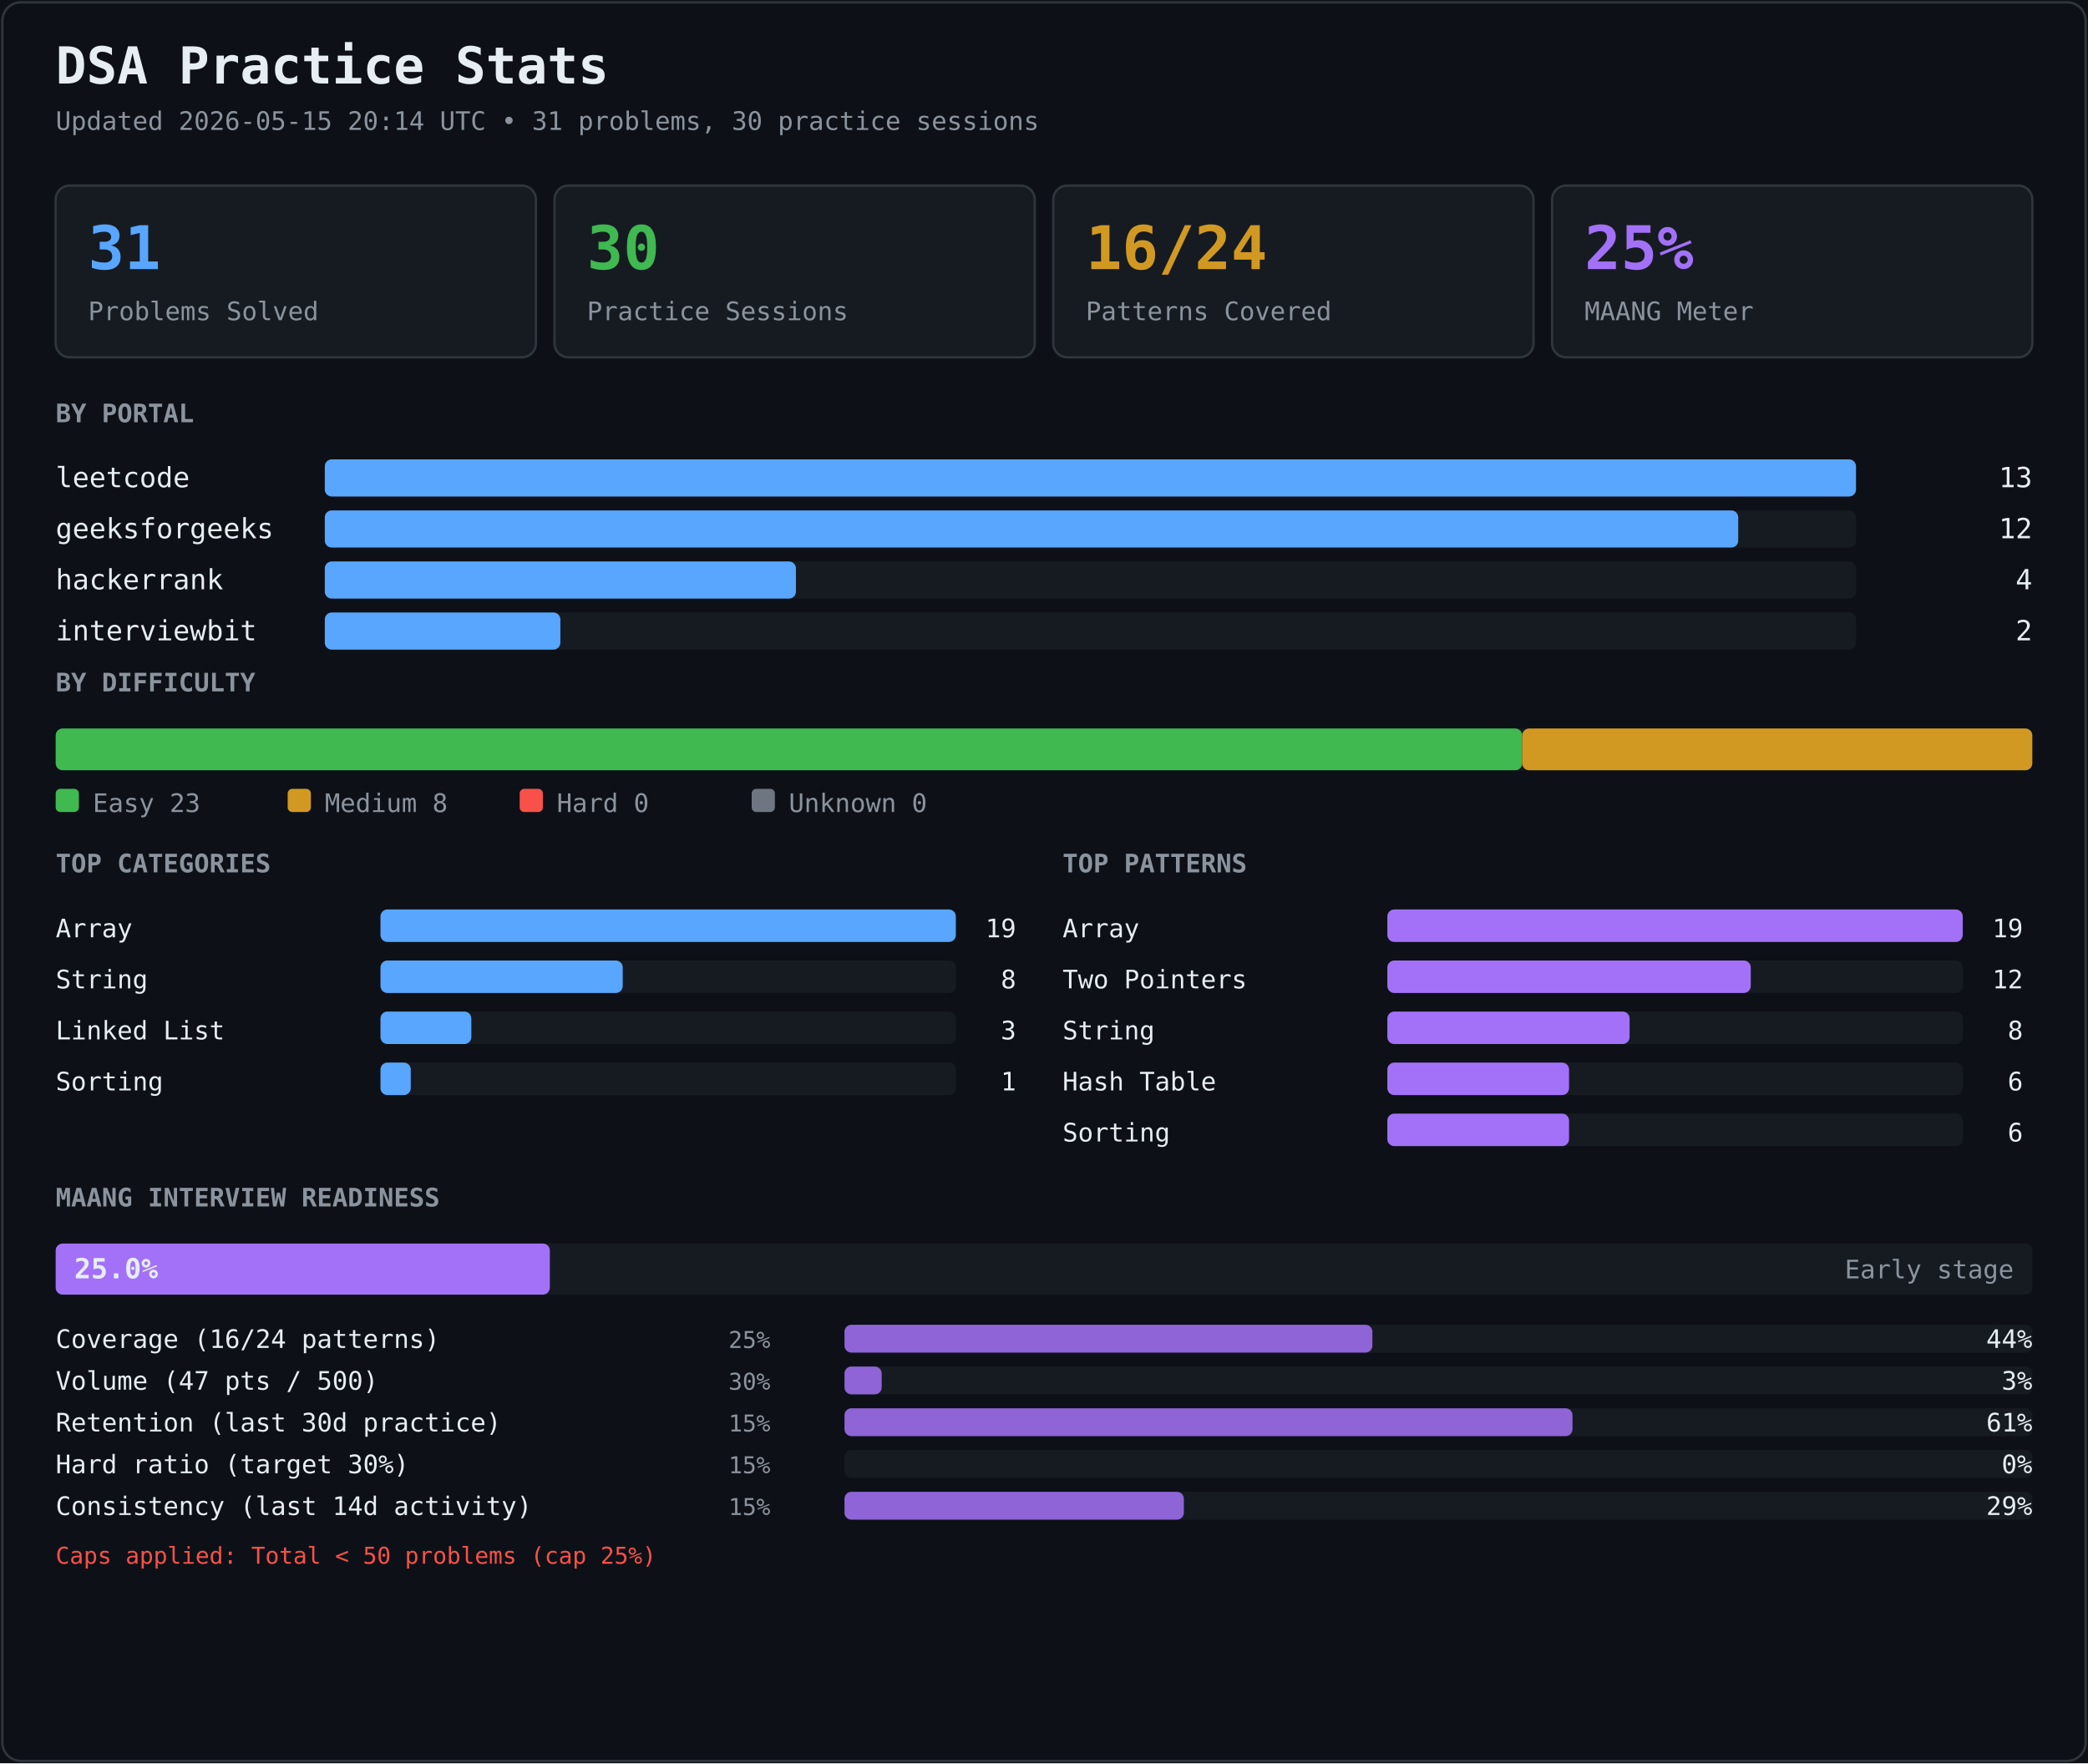
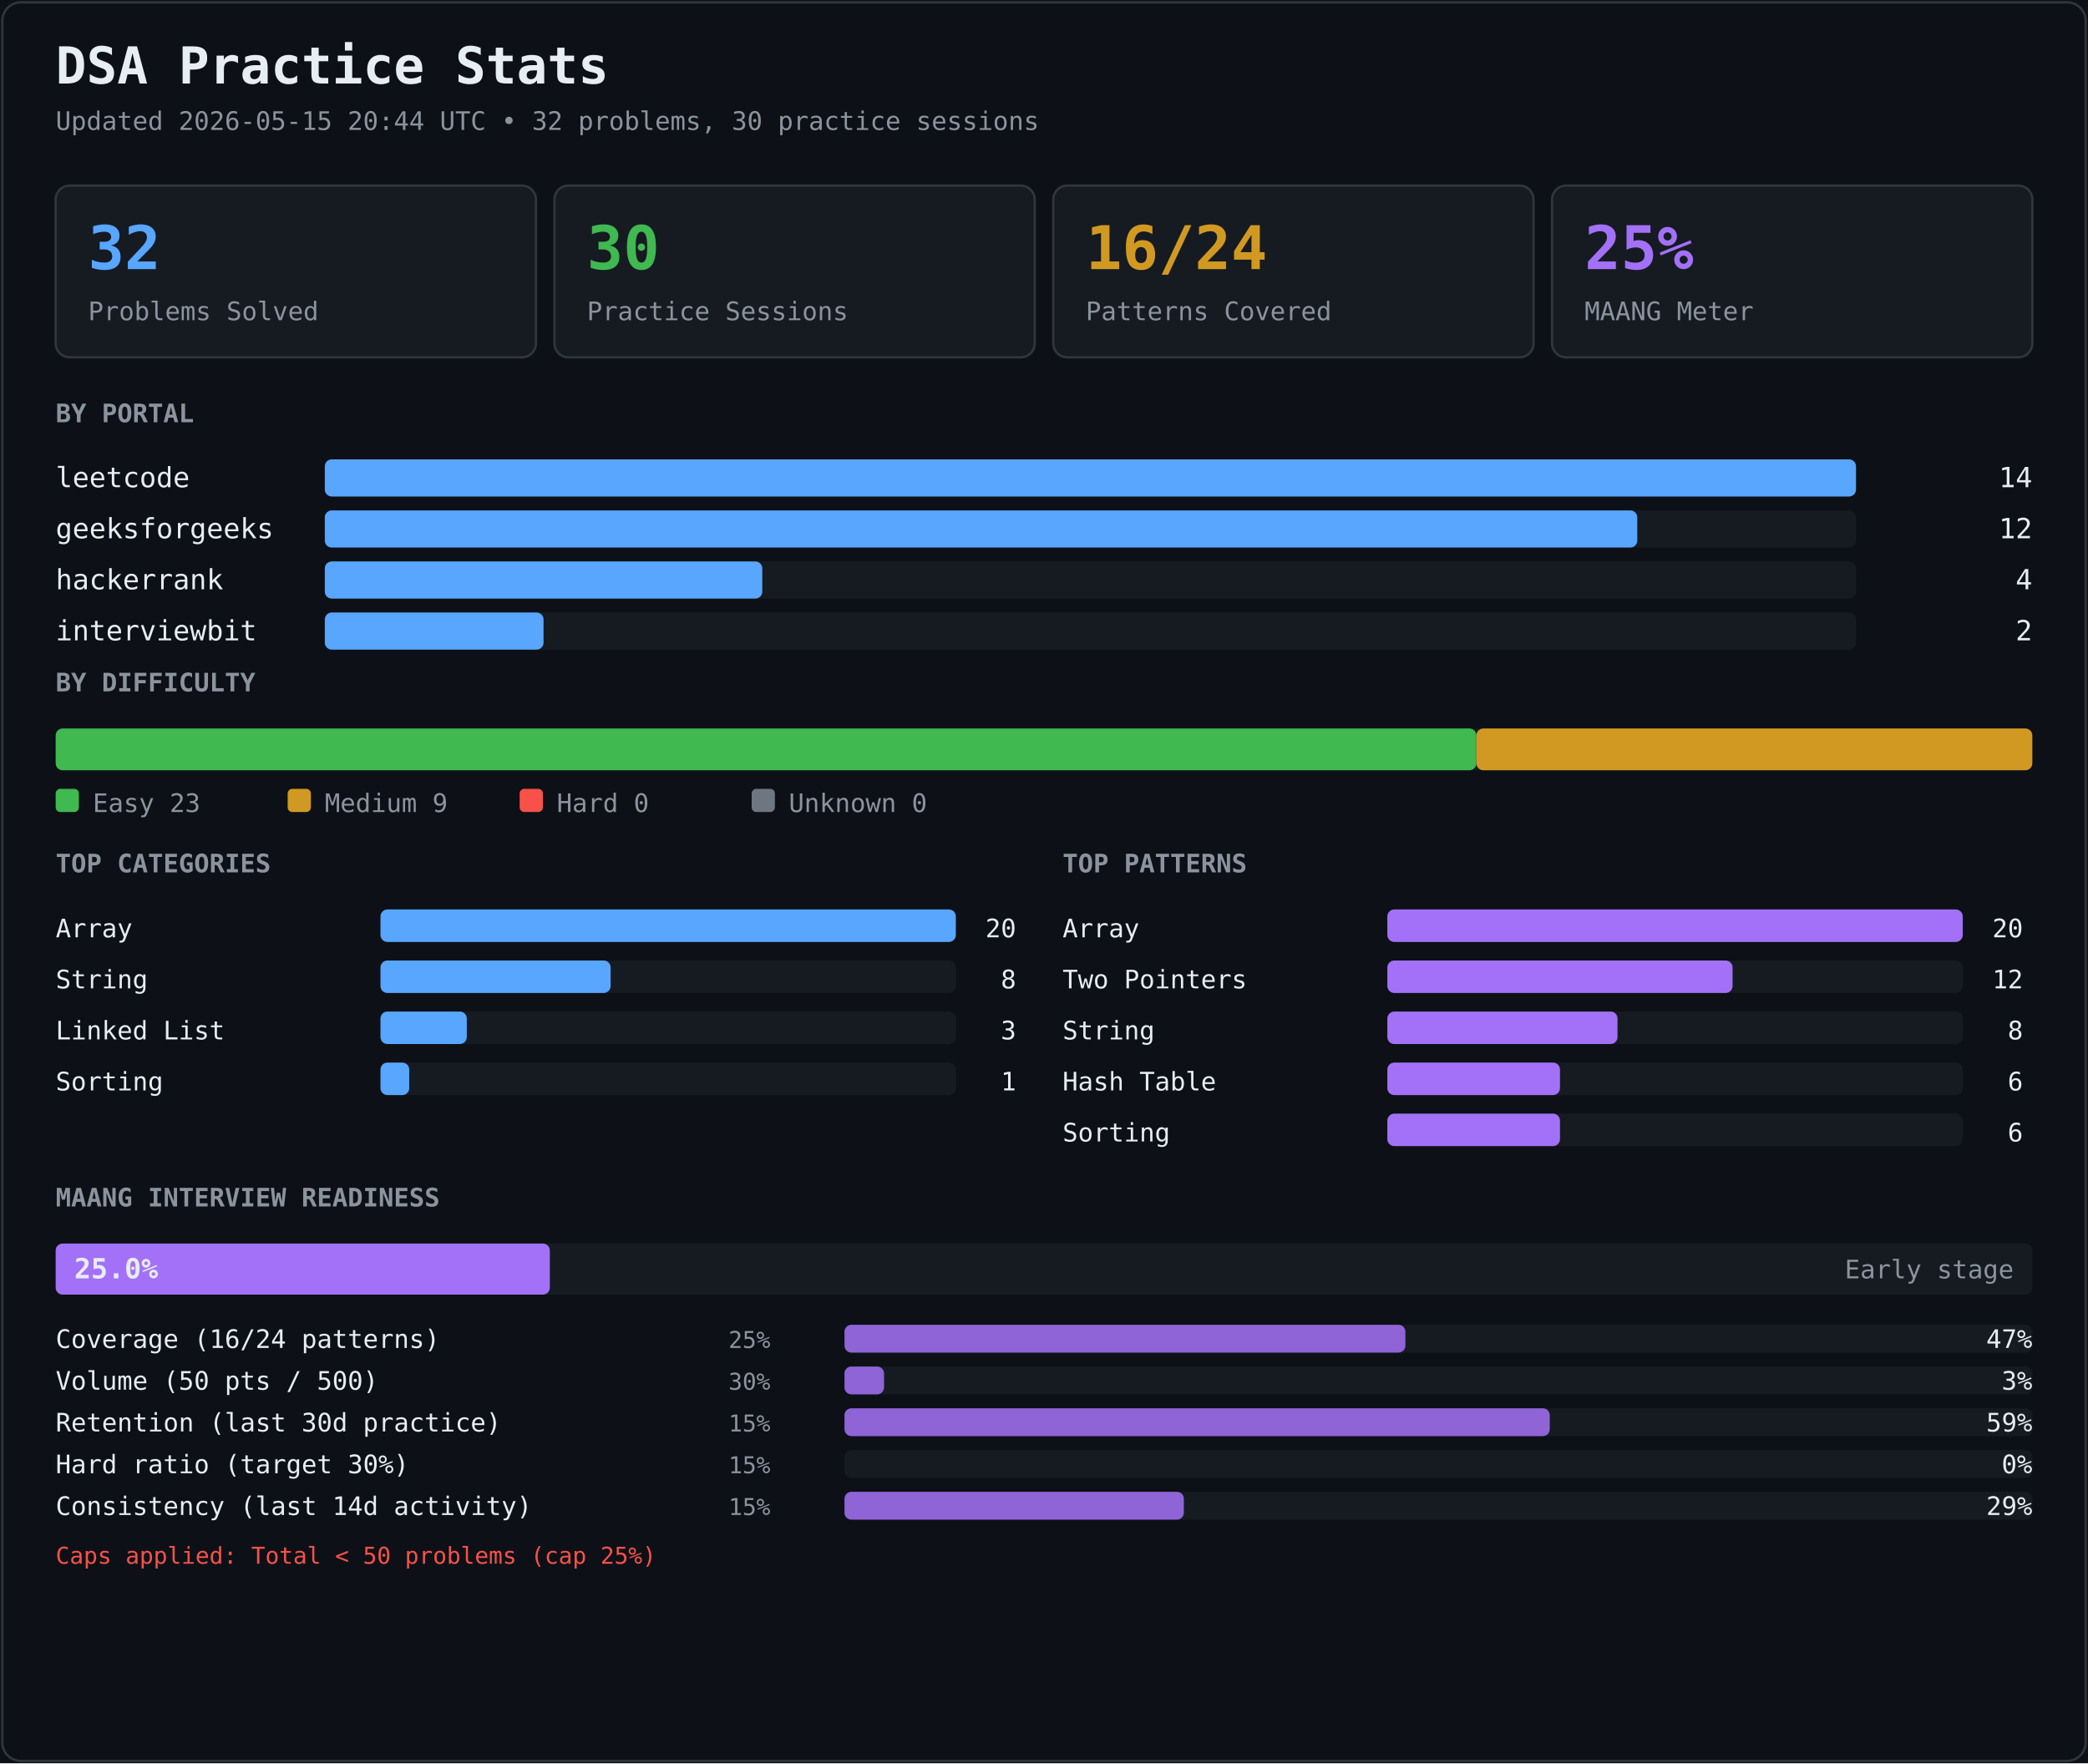
<svg xmlns="http://www.w3.org/2000/svg" width="900" height="760" viewBox="0 0 900 760">
  <rect width="900" height="760" fill="#0d1117" />
  <rect x="1" y="1" width="898" height="758" fill="none" stroke="#30363d" rx="8" />
  <text x="24" y="36" font-family="ui-monospace, SFMono-Regular, Menlo, Consolas, monospace" font-size="22" font-weight="700" fill="#e6edf3" text-anchor="start">DSA Practice Stats</text>
-   <text x="24" y="56" font-family="ui-monospace, SFMono-Regular, Menlo, Consolas, monospace" font-size="11" font-weight="400" fill="#8b949e" text-anchor="start">Updated 2026-05-15 20:14 UTC • 31 problems, 30 practice sessions</text>
+   <text x="24" y="56" font-family="ui-monospace, SFMono-Regular, Menlo, Consolas, monospace" font-size="11" font-weight="400" fill="#8b949e" text-anchor="start">Updated 2026-05-15 20:44 UTC • 32 problems, 30 practice sessions</text>
  <rect x="24" y="80" width="207" height="74" rx="6" fill="#161b22" stroke="#30363d" />
-   <text x="38" y="116" font-family="ui-monospace, SFMono-Regular, Menlo, Consolas, monospace" font-size="26" font-weight="700" fill="#58a6ff" text-anchor="start">31</text>
+   <text x="38" y="116" font-family="ui-monospace, SFMono-Regular, Menlo, Consolas, monospace" font-size="26" font-weight="700" fill="#58a6ff" text-anchor="start">32</text>
  <text x="38" y="138" font-family="ui-monospace, SFMono-Regular, Menlo, Consolas, monospace" font-size="11" font-weight="400" fill="#8b949e" text-anchor="start">Problems Solved</text>
  <rect x="239" y="80" width="207" height="74" rx="6" fill="#161b22" stroke="#30363d" />
  <text x="253" y="116" font-family="ui-monospace, SFMono-Regular, Menlo, Consolas, monospace" font-size="26" font-weight="700" fill="#3fb950" text-anchor="start">30</text>
  <text x="253" y="138" font-family="ui-monospace, SFMono-Regular, Menlo, Consolas, monospace" font-size="11" font-weight="400" fill="#8b949e" text-anchor="start">Practice Sessions</text>
  <rect x="454" y="80" width="207" height="74" rx="6" fill="#161b22" stroke="#30363d" />
  <text x="468" y="116" font-family="ui-monospace, SFMono-Regular, Menlo, Consolas, monospace" font-size="26" font-weight="700" fill="#d29922" text-anchor="start">16/24</text>
  <text x="468" y="138" font-family="ui-monospace, SFMono-Regular, Menlo, Consolas, monospace" font-size="11" font-weight="400" fill="#8b949e" text-anchor="start">Patterns Covered</text>
  <rect x="669" y="80" width="207" height="74" rx="6" fill="#161b22" stroke="#30363d" />
  <text x="683" y="116" font-family="ui-monospace, SFMono-Regular, Menlo, Consolas, monospace" font-size="26" font-weight="700" fill="#a371f7" text-anchor="start">25%</text>
  <text x="683" y="138" font-family="ui-monospace, SFMono-Regular, Menlo, Consolas, monospace" font-size="11" font-weight="400" fill="#8b949e" text-anchor="start">MAANG Meter</text>
  <text x="24" y="182" font-family="ui-monospace, SFMono-Regular, Menlo, Consolas, monospace" font-size="11" font-weight="700" fill="#8b949e" text-anchor="start">BY PORTAL</text>
  <text x="24" y="210" font-family="ui-monospace, SFMono-Regular, Menlo, Consolas, monospace" font-size="12" font-weight="400" fill="#e6edf3" text-anchor="start">leetcode</text>
  <rect x="140" y="198" width="660" height="16" rx="3" fill="#161b22" opacity="1" />
  <rect x="140" y="198" width="660" height="16" rx="3" fill="#58a6ff" opacity="1" />
-   <text x="876" y="210" font-family="ui-monospace, SFMono-Regular, Menlo, Consolas, monospace" font-size="12" font-weight="400" fill="#e6edf3" text-anchor="end">13</text>
+   <text x="876" y="210" font-family="ui-monospace, SFMono-Regular, Menlo, Consolas, monospace" font-size="12" font-weight="400" fill="#e6edf3" text-anchor="end">14</text>
  <text x="24" y="232" font-family="ui-monospace, SFMono-Regular, Menlo, Consolas, monospace" font-size="12" font-weight="400" fill="#e6edf3" text-anchor="start">geeksforgeeks</text>
  <rect x="140" y="220" width="660" height="16" rx="3" fill="#161b22" opacity="1" />
-   <rect x="140" y="220" width="609.231" height="16" rx="3" fill="#58a6ff" opacity="1" />
+   <rect x="140" y="220" width="565.714" height="16" rx="3" fill="#58a6ff" opacity="1" />
  <text x="876" y="232" font-family="ui-monospace, SFMono-Regular, Menlo, Consolas, monospace" font-size="12" font-weight="400" fill="#e6edf3" text-anchor="end">12</text>
  <text x="24" y="254" font-family="ui-monospace, SFMono-Regular, Menlo, Consolas, monospace" font-size="12" font-weight="400" fill="#e6edf3" text-anchor="start">hackerrank</text>
  <rect x="140" y="242" width="660" height="16" rx="3" fill="#161b22" opacity="1" />
-   <rect x="140" y="242" width="203.077" height="16" rx="3" fill="#58a6ff" opacity="1" />
+   <rect x="140" y="242" width="188.571" height="16" rx="3" fill="#58a6ff" opacity="1" />
  <text x="876" y="254" font-family="ui-monospace, SFMono-Regular, Menlo, Consolas, monospace" font-size="12" font-weight="400" fill="#e6edf3" text-anchor="end">4</text>
  <text x="24" y="276" font-family="ui-monospace, SFMono-Regular, Menlo, Consolas, monospace" font-size="12" font-weight="400" fill="#e6edf3" text-anchor="start">interviewbit</text>
  <rect x="140" y="264" width="660" height="16" rx="3" fill="#161b22" opacity="1" />
-   <rect x="140" y="264" width="101.538" height="16" rx="3" fill="#58a6ff" opacity="1" />
+   <rect x="140" y="264" width="94.286" height="16" rx="3" fill="#58a6ff" opacity="1" />
  <text x="876" y="276" font-family="ui-monospace, SFMono-Regular, Menlo, Consolas, monospace" font-size="12" font-weight="400" fill="#e6edf3" text-anchor="end">2</text>
  <text x="24" y="298" font-family="ui-monospace, SFMono-Regular, Menlo, Consolas, monospace" font-size="11" font-weight="700" fill="#8b949e" text-anchor="start">BY DIFFICULTY</text>
  <rect x="24" y="314" width="852" height="18" rx="3" fill="#161b22" opacity="1" />
-   <rect x="24" y="314" width="632.129" height="18" rx="3" fill="#3fb950" opacity="1" />
-   <rect x="656.129" y="314" width="219.871" height="18" rx="3" fill="#d29922" opacity="1" />
+   <rect x="24" y="314" width="612.375" height="18" rx="3" fill="#3fb950" opacity="1" />
+   <rect x="636.375" y="314" width="239.625" height="18" rx="3" fill="#d29922" opacity="1" />
  <rect x="24" y="340" width="10" height="10" rx="2" fill="#3fb950" />
  <text x="40" y="350" font-family="ui-monospace, SFMono-Regular, Menlo, Consolas, monospace" font-size="11" font-weight="400" fill="#8b949e" text-anchor="start">Easy 23</text>
  <rect x="124" y="340" width="10" height="10" rx="2" fill="#d29922" />
-   <text x="140" y="350" font-family="ui-monospace, SFMono-Regular, Menlo, Consolas, monospace" font-size="11" font-weight="400" fill="#8b949e" text-anchor="start">Medium 8</text>
+   <text x="140" y="350" font-family="ui-monospace, SFMono-Regular, Menlo, Consolas, monospace" font-size="11" font-weight="400" fill="#8b949e" text-anchor="start">Medium 9</text>
  <rect x="224" y="340" width="10" height="10" rx="2" fill="#f85149" />
  <text x="240" y="350" font-family="ui-monospace, SFMono-Regular, Menlo, Consolas, monospace" font-size="11" font-weight="400" fill="#8b949e" text-anchor="start">Hard 0</text>
  <rect x="324" y="340" width="10" height="10" rx="2" fill="#6e7681" />
  <text x="340" y="350" font-family="ui-monospace, SFMono-Regular, Menlo, Consolas, monospace" font-size="11" font-weight="400" fill="#8b949e" text-anchor="start">Unknown 0</text>
  <text x="24" y="376" font-family="ui-monospace, SFMono-Regular, Menlo, Consolas, monospace" font-size="11" font-weight="700" fill="#8b949e" text-anchor="start">TOP CATEGORIES</text>
  <text x="458" y="376" font-family="ui-monospace, SFMono-Regular, Menlo, Consolas, monospace" font-size="11" font-weight="700" fill="#8b949e" text-anchor="start">TOP PATTERNS</text>
  <text x="24" y="404" font-family="ui-monospace, SFMono-Regular, Menlo, Consolas, monospace" font-size="11" font-weight="400" fill="#e6edf3" text-anchor="start">Array</text>
  <rect x="164" y="392" width="248" height="14" rx="3" fill="#161b22" opacity="1" />
  <rect x="164" y="392" width="248" height="14" rx="3" fill="#58a6ff" opacity="1" />
-   <text x="438" y="404" font-family="ui-monospace, SFMono-Regular, Menlo, Consolas, monospace" font-size="11" font-weight="400" fill="#e6edf3" text-anchor="end">19</text>
+   <text x="438" y="404" font-family="ui-monospace, SFMono-Regular, Menlo, Consolas, monospace" font-size="11" font-weight="400" fill="#e6edf3" text-anchor="end">20</text>
  <text x="458" y="404" font-family="ui-monospace, SFMono-Regular, Menlo, Consolas, monospace" font-size="11" font-weight="400" fill="#e6edf3" text-anchor="start">Array</text>
  <rect x="598" y="392" width="248" height="14" rx="3" fill="#161b22" opacity="1" />
  <rect x="598" y="392" width="248" height="14" rx="3" fill="#a371f7" opacity="1" />
-   <text x="872" y="404" font-family="ui-monospace, SFMono-Regular, Menlo, Consolas, monospace" font-size="11" font-weight="400" fill="#e6edf3" text-anchor="end">19</text>
+   <text x="872" y="404" font-family="ui-monospace, SFMono-Regular, Menlo, Consolas, monospace" font-size="11" font-weight="400" fill="#e6edf3" text-anchor="end">20</text>
  <text x="24" y="426" font-family="ui-monospace, SFMono-Regular, Menlo, Consolas, monospace" font-size="11" font-weight="400" fill="#e6edf3" text-anchor="start">String</text>
  <rect x="164" y="414" width="248" height="14" rx="3" fill="#161b22" opacity="1" />
-   <rect x="164" y="414" width="104.421" height="14" rx="3" fill="#58a6ff" opacity="1" />
+   <rect x="164" y="414" width="99.2" height="14" rx="3" fill="#58a6ff" opacity="1" />
  <text x="438" y="426" font-family="ui-monospace, SFMono-Regular, Menlo, Consolas, monospace" font-size="11" font-weight="400" fill="#e6edf3" text-anchor="end">8</text>
  <text x="458" y="426" font-family="ui-monospace, SFMono-Regular, Menlo, Consolas, monospace" font-size="11" font-weight="400" fill="#e6edf3" text-anchor="start">Two Pointers</text>
  <rect x="598" y="414" width="248" height="14" rx="3" fill="#161b22" opacity="1" />
-   <rect x="598" y="414" width="156.632" height="14" rx="3" fill="#a371f7" opacity="1" />
+   <rect x="598" y="414" width="148.8" height="14" rx="3" fill="#a371f7" opacity="1" />
  <text x="872" y="426" font-family="ui-monospace, SFMono-Regular, Menlo, Consolas, monospace" font-size="11" font-weight="400" fill="#e6edf3" text-anchor="end">12</text>
  <text x="24" y="448" font-family="ui-monospace, SFMono-Regular, Menlo, Consolas, monospace" font-size="11" font-weight="400" fill="#e6edf3" text-anchor="start">Linked List</text>
  <rect x="164" y="436" width="248" height="14" rx="3" fill="#161b22" opacity="1" />
-   <rect x="164" y="436" width="39.158" height="14" rx="3" fill="#58a6ff" opacity="1" />
+   <rect x="164" y="436" width="37.2" height="14" rx="3" fill="#58a6ff" opacity="1" />
  <text x="438" y="448" font-family="ui-monospace, SFMono-Regular, Menlo, Consolas, monospace" font-size="11" font-weight="400" fill="#e6edf3" text-anchor="end">3</text>
  <text x="458" y="448" font-family="ui-monospace, SFMono-Regular, Menlo, Consolas, monospace" font-size="11" font-weight="400" fill="#e6edf3" text-anchor="start">String</text>
  <rect x="598" y="436" width="248" height="14" rx="3" fill="#161b22" opacity="1" />
-   <rect x="598" y="436" width="104.421" height="14" rx="3" fill="#a371f7" opacity="1" />
+   <rect x="598" y="436" width="99.2" height="14" rx="3" fill="#a371f7" opacity="1" />
  <text x="872" y="448" font-family="ui-monospace, SFMono-Regular, Menlo, Consolas, monospace" font-size="11" font-weight="400" fill="#e6edf3" text-anchor="end">8</text>
  <text x="24" y="470" font-family="ui-monospace, SFMono-Regular, Menlo, Consolas, monospace" font-size="11" font-weight="400" fill="#e6edf3" text-anchor="start">Sorting</text>
  <rect x="164" y="458" width="248" height="14" rx="3" fill="#161b22" opacity="1" />
-   <rect x="164" y="458" width="13.053" height="14" rx="3" fill="#58a6ff" opacity="1" />
+   <rect x="164" y="458" width="12.4" height="14" rx="3" fill="#58a6ff" opacity="1" />
  <text x="438" y="470" font-family="ui-monospace, SFMono-Regular, Menlo, Consolas, monospace" font-size="11" font-weight="400" fill="#e6edf3" text-anchor="end">1</text>
  <text x="458" y="470" font-family="ui-monospace, SFMono-Regular, Menlo, Consolas, monospace" font-size="11" font-weight="400" fill="#e6edf3" text-anchor="start">Hash Table</text>
  <rect x="598" y="458" width="248" height="14" rx="3" fill="#161b22" opacity="1" />
-   <rect x="598" y="458" width="78.316" height="14" rx="3" fill="#a371f7" opacity="1" />
+   <rect x="598" y="458" width="74.4" height="14" rx="3" fill="#a371f7" opacity="1" />
  <text x="872" y="470" font-family="ui-monospace, SFMono-Regular, Menlo, Consolas, monospace" font-size="11" font-weight="400" fill="#e6edf3" text-anchor="end">6</text>
  <text x="458" y="492" font-family="ui-monospace, SFMono-Regular, Menlo, Consolas, monospace" font-size="11" font-weight="400" fill="#e6edf3" text-anchor="start">Sorting</text>
  <rect x="598" y="480" width="248" height="14" rx="3" fill="#161b22" opacity="1" />
-   <rect x="598" y="480" width="78.316" height="14" rx="3" fill="#a371f7" opacity="1" />
+   <rect x="598" y="480" width="74.4" height="14" rx="3" fill="#a371f7" opacity="1" />
  <text x="872" y="492" font-family="ui-monospace, SFMono-Regular, Menlo, Consolas, monospace" font-size="11" font-weight="400" fill="#e6edf3" text-anchor="end">6</text>
  <text x="24" y="520" font-family="ui-monospace, SFMono-Regular, Menlo, Consolas, monospace" font-size="11" font-weight="700" fill="#8b949e" text-anchor="start">MAANG INTERVIEW READINESS</text>
  <rect x="24" y="536" width="852" height="22" rx="3" fill="#161b22" opacity="1" />
  <rect x="24" y="536" width="213" height="22" rx="3" fill="#a371f7" opacity="1" />
  <text x="32" y="551" font-family="ui-monospace, SFMono-Regular, Menlo, Consolas, monospace" font-size="12" font-weight="700" fill="#e6edf3" text-anchor="start">25.0%</text>
  <text x="868" y="551" font-family="ui-monospace, SFMono-Regular, Menlo, Consolas, monospace" font-size="11" font-weight="400" fill="#8b949e" text-anchor="end">Early stage</text>
  <text x="24" y="581" font-family="ui-monospace, SFMono-Regular, Menlo, Consolas, monospace" font-size="11" font-weight="400" fill="#e6edf3" text-anchor="start">Coverage (16/24 patterns)</text>
  <text x="314" y="581" font-family="ui-monospace, SFMono-Regular, Menlo, Consolas, monospace" font-size="10" font-weight="400" fill="#8b949e" text-anchor="start">25%</text>
  <rect x="364" y="571" width="512" height="12" rx="3" fill="#161b22" opacity="1" />
-   <rect x="364" y="571" width="227.556" height="12" rx="3" fill="#a371f7" opacity="0.85" />
-   <text x="876" y="581" font-family="ui-monospace, SFMono-Regular, Menlo, Consolas, monospace" font-size="11" font-weight="400" fill="#e6edf3" text-anchor="end">44%</text>
-   <text x="24" y="599" font-family="ui-monospace, SFMono-Regular, Menlo, Consolas, monospace" font-size="11" font-weight="400" fill="#e6edf3" text-anchor="start">Volume (47 pts / 500)</text>
+   <rect x="364" y="571" width="241.778" height="12" rx="3" fill="#a371f7" opacity="0.85" />
+   <text x="876" y="581" font-family="ui-monospace, SFMono-Regular, Menlo, Consolas, monospace" font-size="11" font-weight="400" fill="#e6edf3" text-anchor="end">47%</text>
+   <text x="24" y="599" font-family="ui-monospace, SFMono-Regular, Menlo, Consolas, monospace" font-size="11" font-weight="400" fill="#e6edf3" text-anchor="start">Volume (50 pts / 500)</text>
  <text x="314" y="599" font-family="ui-monospace, SFMono-Regular, Menlo, Consolas, monospace" font-size="10" font-weight="400" fill="#8b949e" text-anchor="start">30%</text>
  <rect x="364" y="589" width="512" height="12" rx="3" fill="#161b22" opacity="1" />
-   <rect x="364" y="589" width="16.043" height="12" rx="3" fill="#a371f7" opacity="0.85" />
+   <rect x="364" y="589" width="17.067" height="12" rx="3" fill="#a371f7" opacity="0.85" />
  <text x="876" y="599" font-family="ui-monospace, SFMono-Regular, Menlo, Consolas, monospace" font-size="11" font-weight="400" fill="#e6edf3" text-anchor="end">3%</text>
  <text x="24" y="617" font-family="ui-monospace, SFMono-Regular, Menlo, Consolas, monospace" font-size="11" font-weight="400" fill="#e6edf3" text-anchor="start">Retention (last 30d practice)</text>
  <text x="314" y="617" font-family="ui-monospace, SFMono-Regular, Menlo, Consolas, monospace" font-size="10" font-weight="400" fill="#8b949e" text-anchor="start">15%</text>
  <rect x="364" y="607" width="512" height="12" rx="3" fill="#161b22" opacity="1" />
-   <rect x="364" y="607" width="313.806" height="12" rx="3" fill="#a371f7" opacity="0.85" />
-   <text x="876" y="617" font-family="ui-monospace, SFMono-Regular, Menlo, Consolas, monospace" font-size="11" font-weight="400" fill="#e6edf3" text-anchor="end">61%</text>
+   <rect x="364" y="607" width="304" height="12" rx="3" fill="#a371f7" opacity="0.85" />
+   <text x="876" y="617" font-family="ui-monospace, SFMono-Regular, Menlo, Consolas, monospace" font-size="11" font-weight="400" fill="#e6edf3" text-anchor="end">59%</text>
  <text x="24" y="635" font-family="ui-monospace, SFMono-Regular, Menlo, Consolas, monospace" font-size="11" font-weight="400" fill="#e6edf3" text-anchor="start">Hard ratio (target 30%)</text>
  <text x="314" y="635" font-family="ui-monospace, SFMono-Regular, Menlo, Consolas, monospace" font-size="10" font-weight="400" fill="#8b949e" text-anchor="start">15%</text>
  <rect x="364" y="625" width="512" height="12" rx="3" fill="#161b22" opacity="1" />
  <rect x="364" y="625" width="0" height="12" rx="3" fill="#a371f7" opacity="0.85" />
  <text x="876" y="635" font-family="ui-monospace, SFMono-Regular, Menlo, Consolas, monospace" font-size="11" font-weight="400" fill="#e6edf3" text-anchor="end">0%</text>
  <text x="24" y="653" font-family="ui-monospace, SFMono-Regular, Menlo, Consolas, monospace" font-size="11" font-weight="400" fill="#e6edf3" text-anchor="start">Consistency (last 14d activity)</text>
  <text x="314" y="653" font-family="ui-monospace, SFMono-Regular, Menlo, Consolas, monospace" font-size="10" font-weight="400" fill="#8b949e" text-anchor="start">15%</text>
  <rect x="364" y="643" width="512" height="12" rx="3" fill="#161b22" opacity="1" />
  <rect x="364" y="643" width="146.286" height="12" rx="3" fill="#a371f7" opacity="0.85" />
  <text x="876" y="653" font-family="ui-monospace, SFMono-Regular, Menlo, Consolas, monospace" font-size="11" font-weight="400" fill="#e6edf3" text-anchor="end">29%</text>
  <text x="24" y="674" font-family="ui-monospace, SFMono-Regular, Menlo, Consolas, monospace" font-size="10" font-weight="400" fill="#f85149" text-anchor="start">Caps applied: Total &lt; 50 problems (cap 25%)</text>
</svg>
